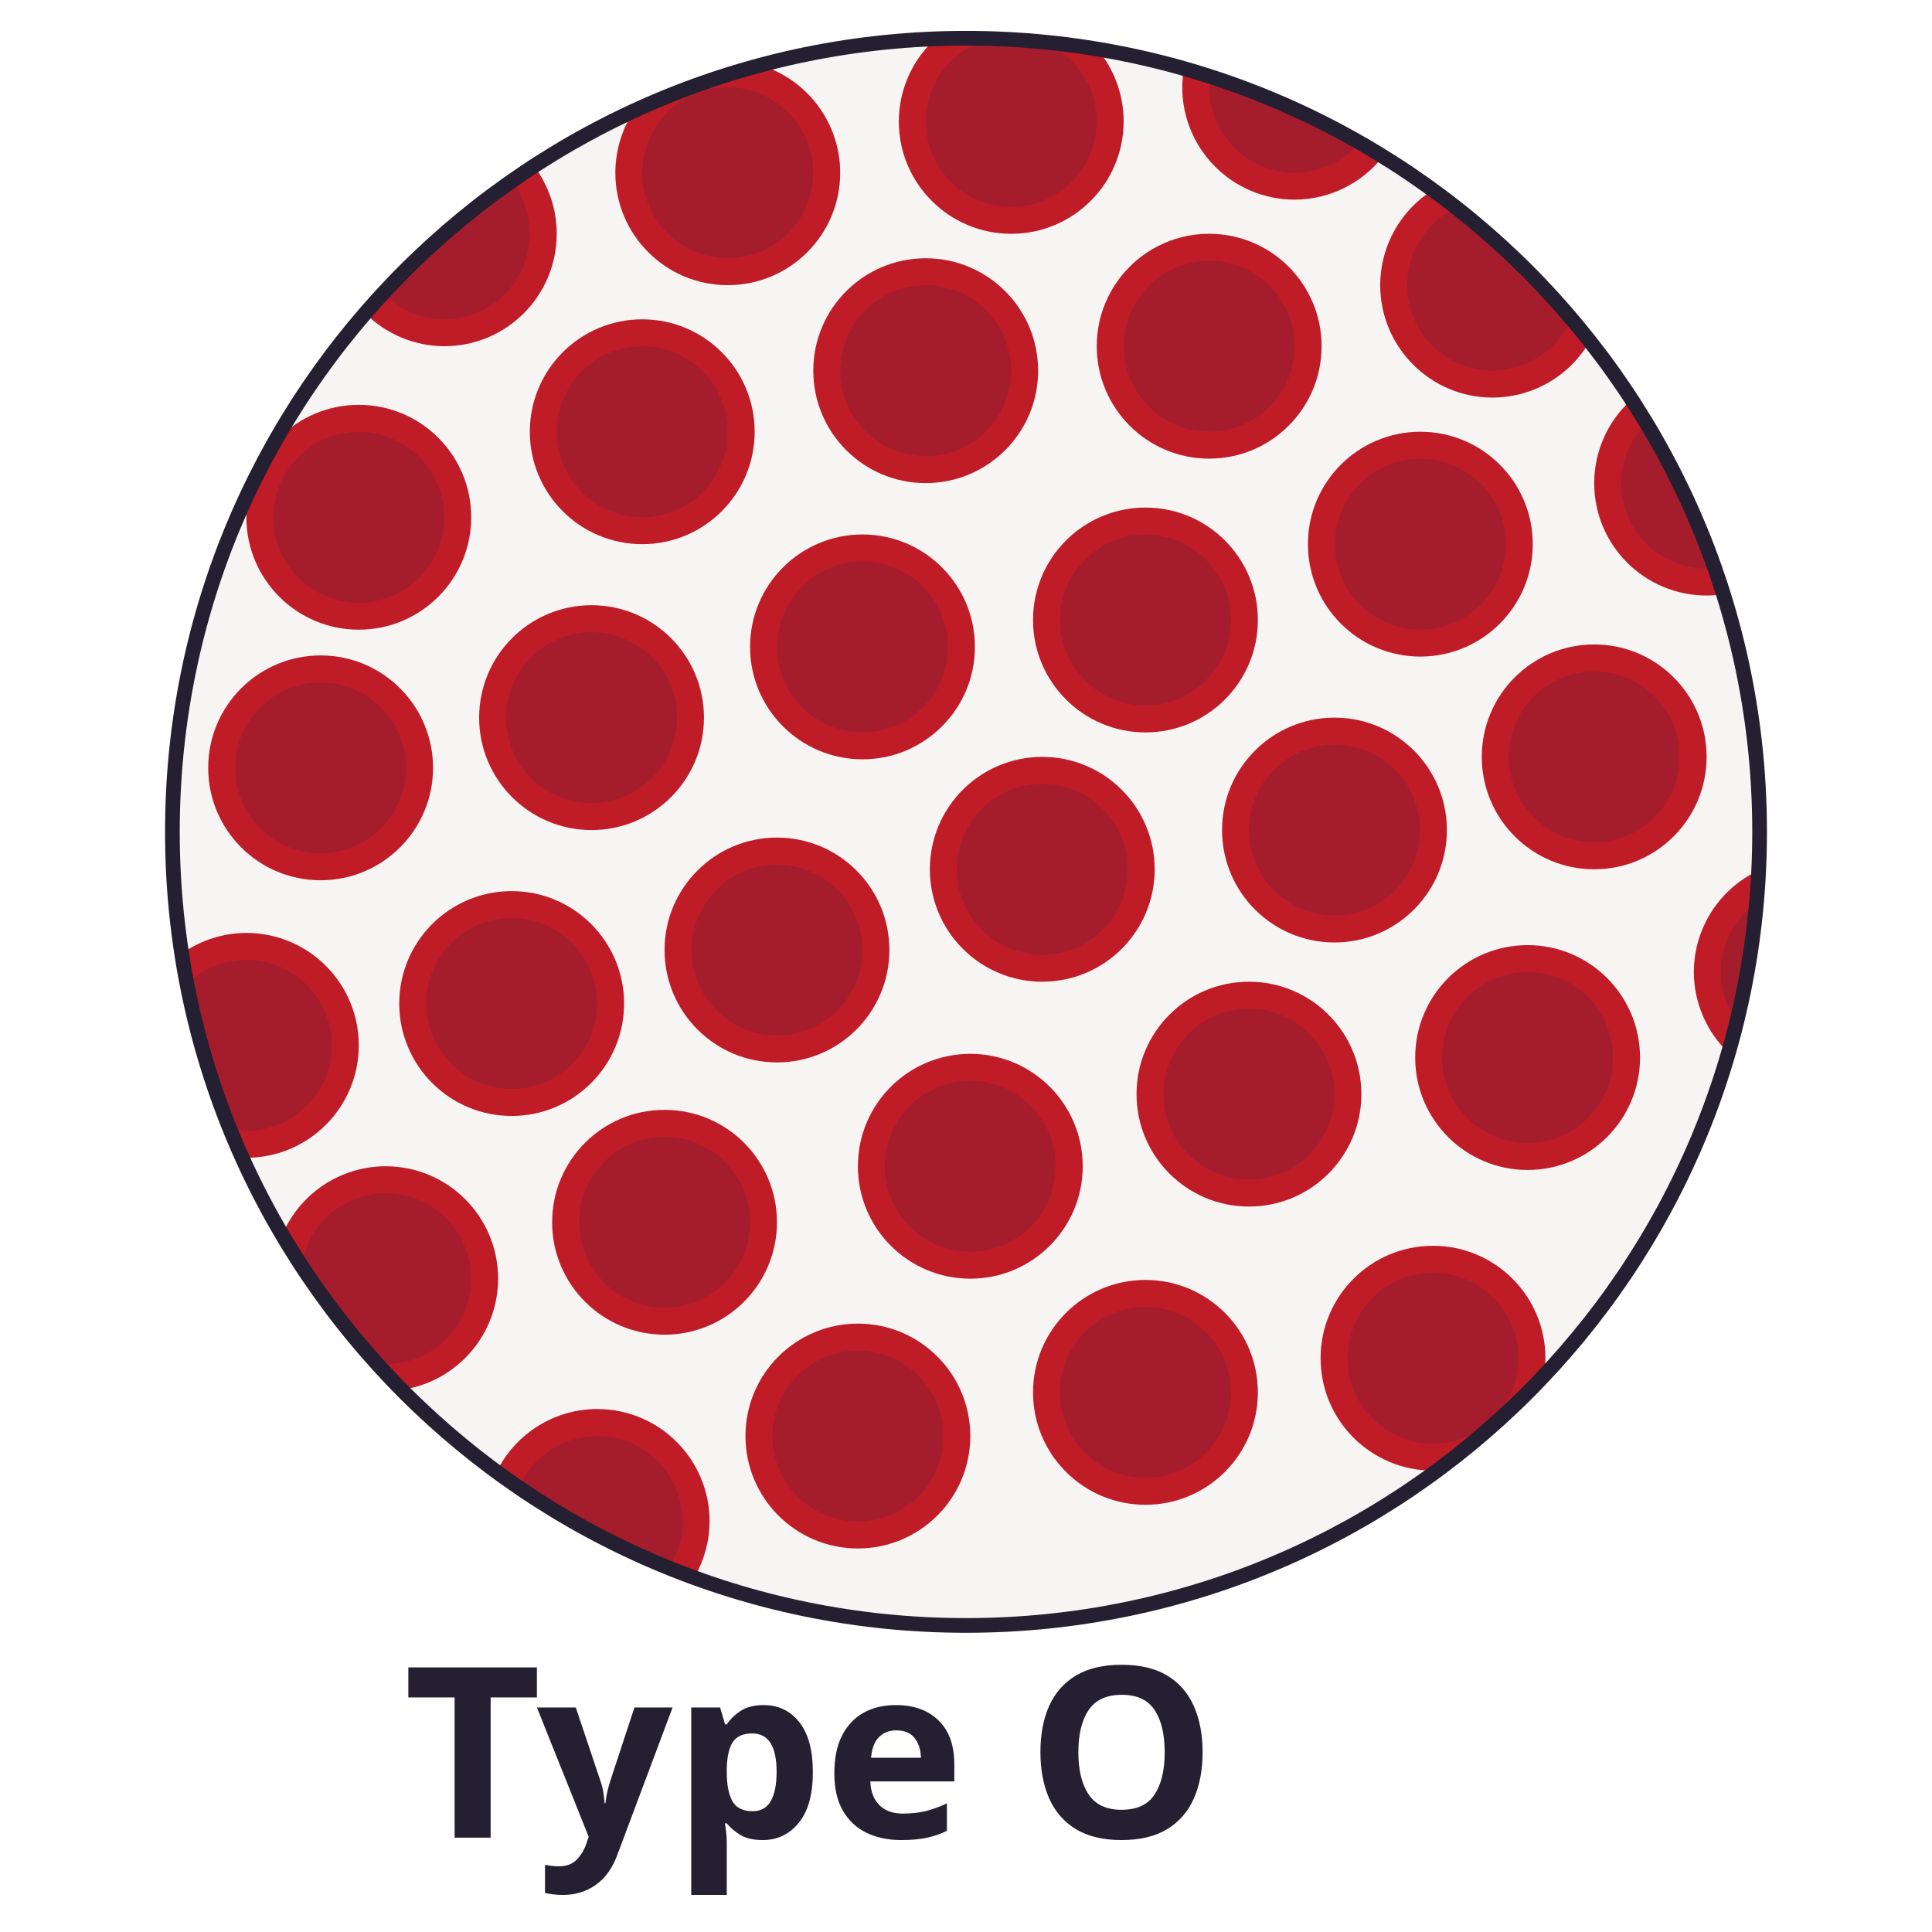
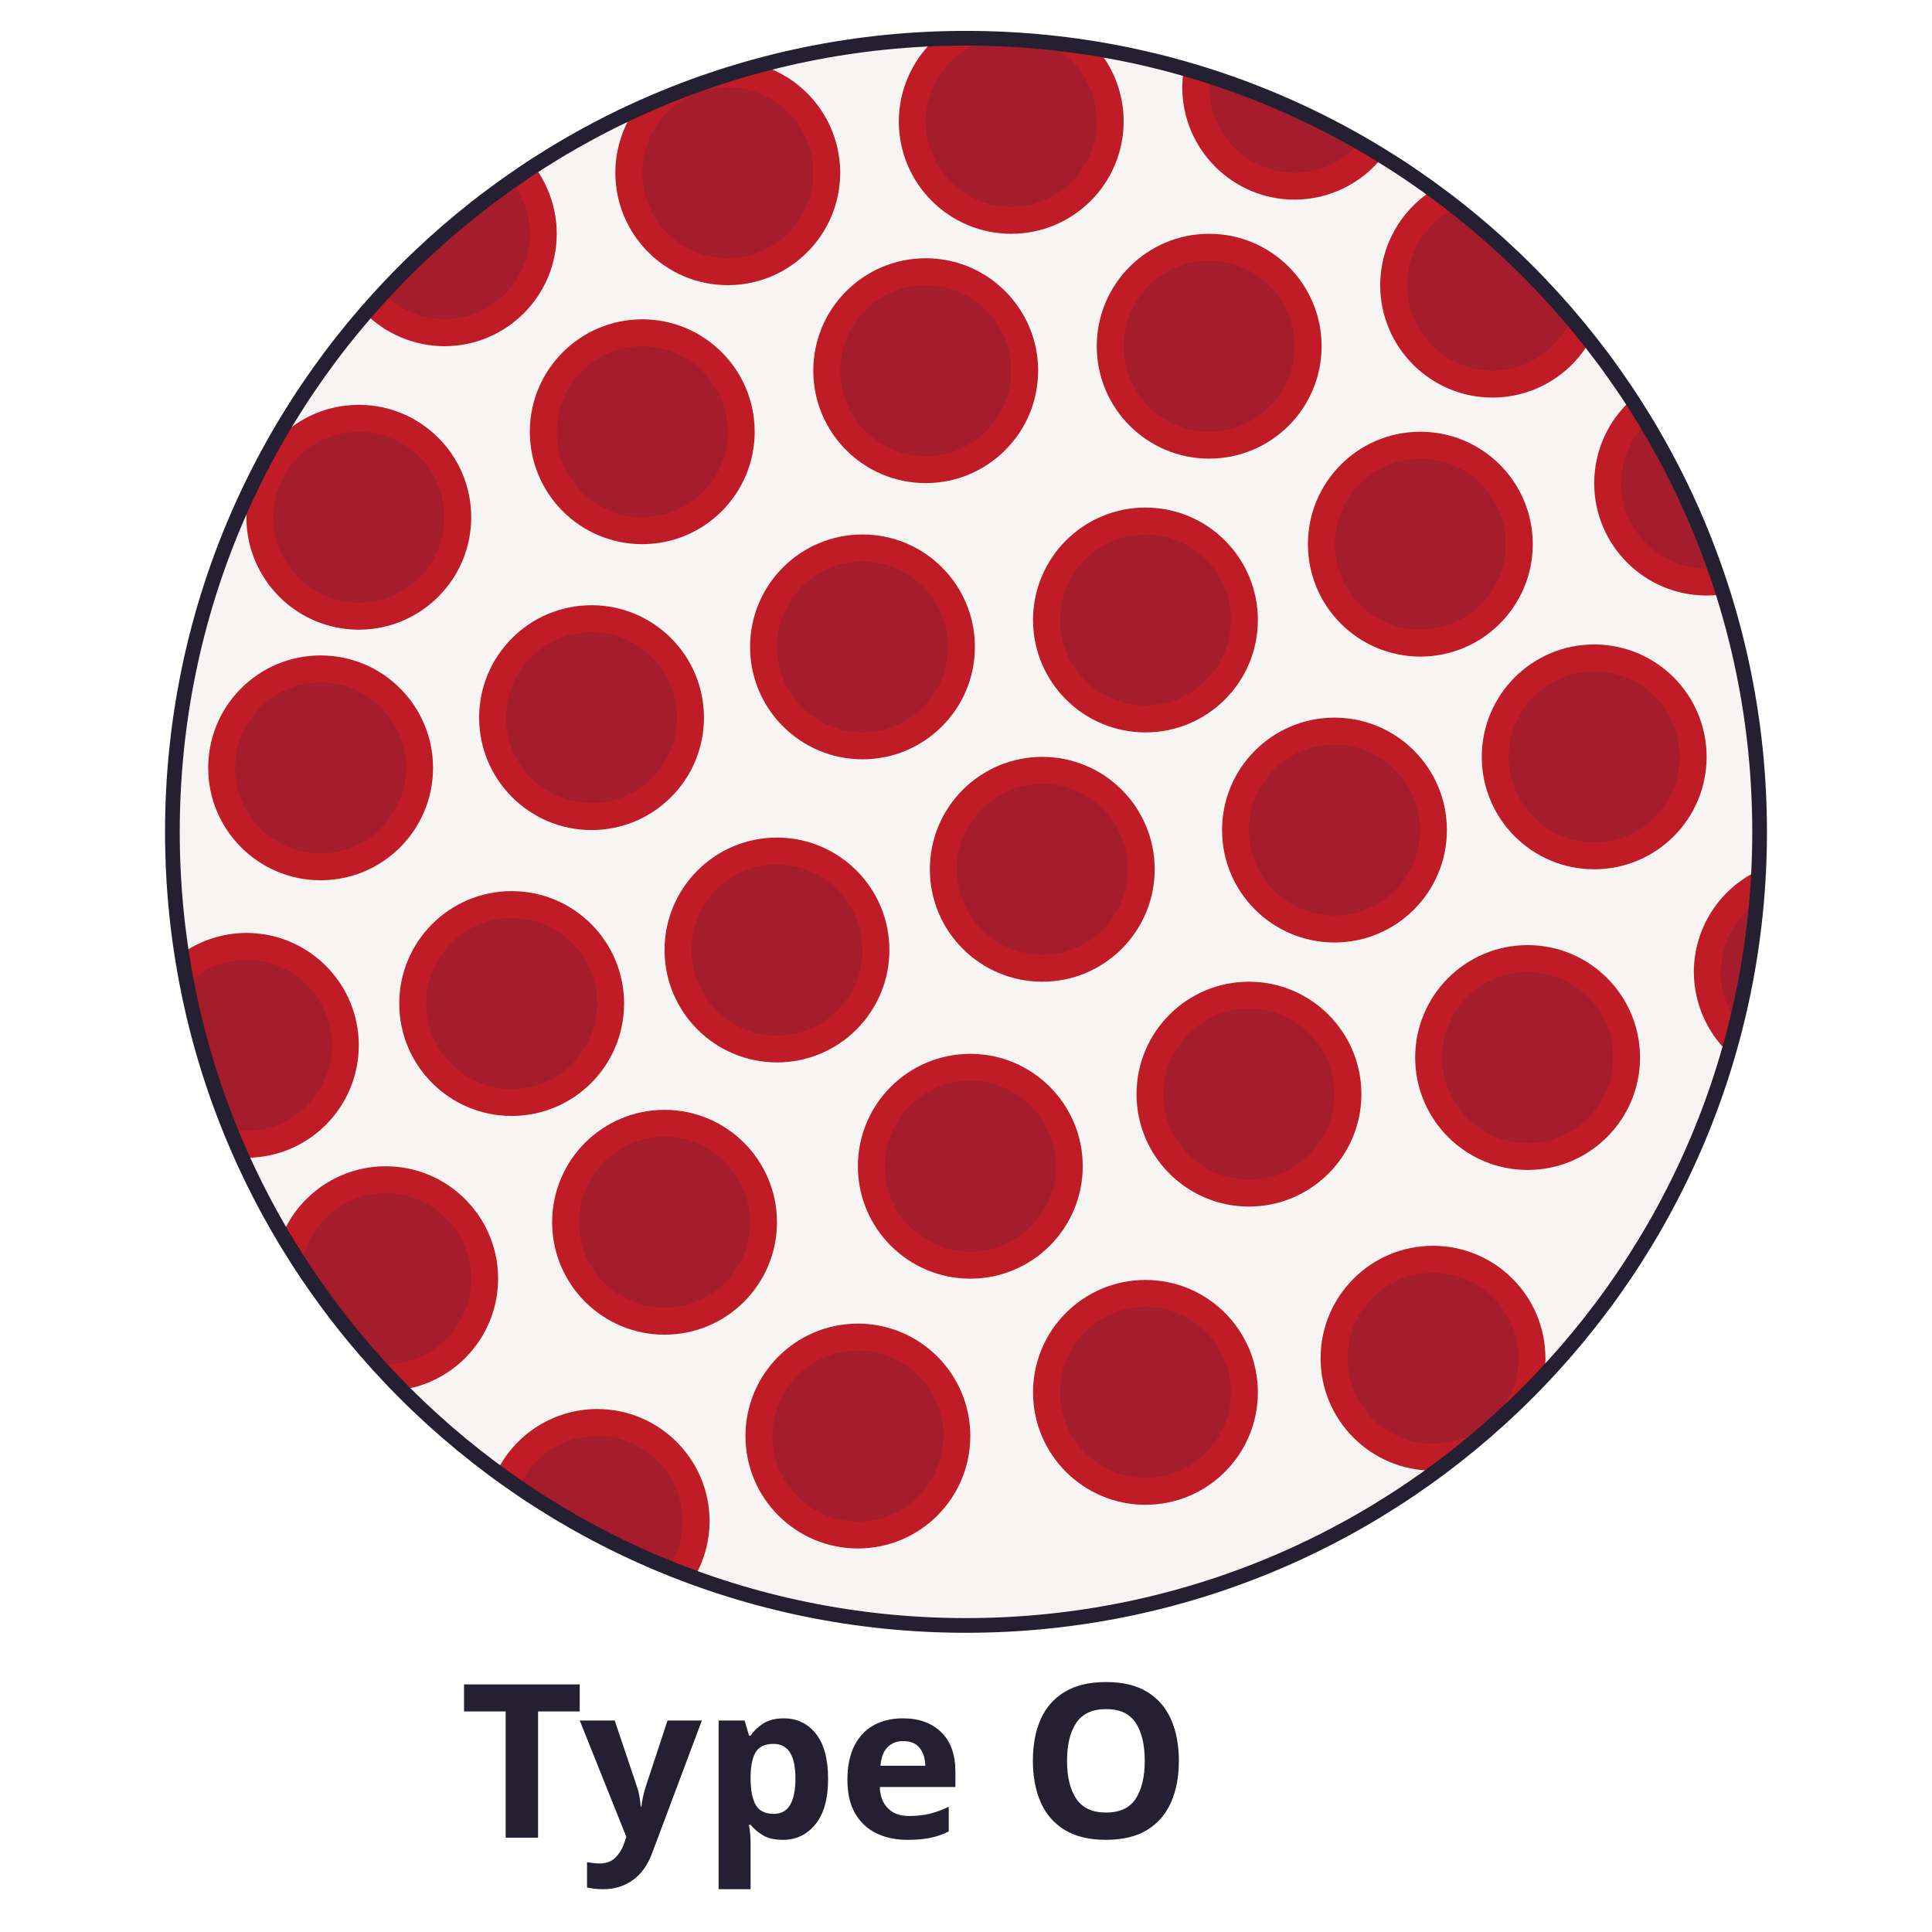
<svg xmlns="http://www.w3.org/2000/svg" width="1080" height="1080" viewBox="0 0 1080 1080" version="1.1" id="svg1">
  <defs id="defs1" />
  <g id="layer4" style="display:inline">
-     <text xml:space="preserve" style="font-weight:bold;font-size:133.333px;font-family:Cantarell;-inkscape-font-specification:'Cantarell Bold';text-align:center;text-anchor:middle;fill:#241f31;fill-opacity:1;stroke-width:20;stroke-linejoin:round" x="539.467" y="1027.277" id="text1">
-       <tspan id="tspan1" style="font-size:133.333px;fill:#241f31;fill-opacity:1;stroke-width:20" x="539.467" y="1027.277">Type O</tspan>
+     <text xml:space="preserve" style="font-weight:bold;font-size:120px;font-family:Cantarell;-inkscape-font-specification:'Cantarell Bold';text-align:center;text-anchor:middle;fill:#241f31;fill-opacity:1;stroke-width:20;stroke-linejoin:round" x="539.467" y="1027.277" id="text1">
+       <tspan id="tspan1" style="font-size:120px;fill:#241f31;fill-opacity:1;stroke-width:20" x="539.467" y="1027.277">Type O</tspan>
    </text>
  </g>
  <g id="layer3" transform="matrix(0.8794409,0,0,0.8794409,65.10193,-9.896982)" style="display:inline">
    <g id="g1" style="display:inline">
      <circle style="fill:#f6f5f4;fill-opacity:1;stroke:none;stroke-width:9.342;stroke-dasharray:none;stroke-opacity:1" id="circle1" cx="540" cy="540" r="504.447" />
    </g>
    <g id="layer2" style="display:inline">
      <g id="g2-6" transform="translate(198.3229,463.188)">
        <circle style="fill:#c01c28;fill-opacity:1;stroke:none;stroke-width:5" id="path2-1" cx="135.891" cy="-177.506" r="71.46" />
        <circle style="fill:#a51d2d;fill-opacity:1;stroke:none;stroke-width:4.412" id="path1-1" cx="135.891" cy="-177.506" r="54.359" />
      </g>
      <g id="g2-44" transform="translate(378.5014,424.3776)">
        <circle style="fill:#c01c28;fill-opacity:1;stroke:none;stroke-width:5" id="path2-4" cx="135.891" cy="-177.506" r="71.46" />
        <circle style="fill:#a51d2d;fill-opacity:1;stroke:none;stroke-width:4.412" id="path1-7" cx="135.891" cy="-177.506" r="54.359" />
      </g>
      <g id="g2-9" transform="translate(558.68,408.8285)">
        <circle style="fill:#c01c28;fill-opacity:1;stroke:none;stroke-width:5" id="path2-7" cx="135.891" cy="-177.506" r="71.46" />
        <circle style="fill:#a51d2d;fill-opacity:1;stroke:none;stroke-width:4.412" id="path1-5" cx="135.891" cy="-177.506" r="54.359" />
      </g>
      <g id="g2-8" transform="translate(18.14435,517.5474)">
        <circle style="fill:#c01c28;fill-opacity:1;stroke:none;stroke-width:5" id="path2-9" cx="135.891" cy="-177.506" r="71.46" />
        <circle style="fill:#a51d2d;fill-opacity:1;stroke:none;stroke-width:4.412" id="path1-77" cx="135.891" cy="-177.506" r="54.359" />
      </g>
      <g id="g2-0" transform="translate(166.0981,644.9176)">
        <circle style="fill:#c01c28;fill-opacity:1;stroke:none;stroke-width:5" id="path2-3" cx="135.891" cy="-177.506" r="71.46" />
        <circle style="fill:#a51d2d;fill-opacity:1;stroke:none;stroke-width:4.412" id="path1-09" cx="135.891" cy="-177.506" r="54.359" />
      </g>
      <g id="g2-05" transform="translate(338.3151,599.9462)">
        <circle style="fill:#c01c28;fill-opacity:1;stroke:none;stroke-width:5" id="path2-94" cx="135.891" cy="-177.506" r="71.46" />
        <circle style="fill:#a51d2d;fill-opacity:1;stroke:none;stroke-width:4.412" id="path1-6" cx="135.891" cy="-177.506" r="54.359" />
      </g>
      <g id="g2-47" transform="translate(518.1761,582.846)">
        <circle style="fill:#c01c28;fill-opacity:1;stroke:none;stroke-width:5" id="path2-75" cx="135.891" cy="-177.506" r="71.46" />
        <circle style="fill:#a51d2d;fill-opacity:1;stroke:none;stroke-width:4.412" id="path1-4" cx="135.891" cy="-177.506" r="54.359" />
      </g>
      <g id="g2-89" transform="translate(692.9091,534.6476)">
        <circle style="fill:#c01c28;fill-opacity:1;stroke:none;stroke-width:5" id="path2-36" cx="135.891" cy="-177.506" r="71.46" />
        <circle style="fill:#a51d2d;fill-opacity:1;stroke:none;stroke-width:4.412" id="path1-8" cx="135.891" cy="-177.506" r="54.359" />
      </g>
      <g id="g2-62" transform="translate(115.3202,826.6473)">
        <circle style="fill:#c01c28;fill-opacity:1;stroke:none;stroke-width:5" id="path2-5" cx="135.891" cy="-177.506" r="71.46" />
        <circle style="fill:#a51d2d;fill-opacity:1;stroke:none;stroke-width:4.412" id="path1-86" cx="135.891" cy="-177.506" r="54.359" />
      </g>
      <g id="g2-69" transform="translate(452.5911,741.3144)">
        <circle style="fill:#c01c28;fill-opacity:1;stroke:none;stroke-width:5" id="path2-87" cx="135.891" cy="-177.506" r="71.46" />
        <circle style="fill:#a51d2d;fill-opacity:1;stroke:none;stroke-width:4.412" id="path1-28" cx="135.891" cy="-177.506" r="54.359" />
      </g>
      <g id="g2-60" transform="translate(406.8476,930.0792)">
        <circle style="fill:#c01c28;fill-opacity:1;stroke:none;stroke-width:5" id="path2-27" cx="135.891" cy="-177.506" r="71.46" />
        <circle style="fill:#a51d2d;fill-opacity:1;stroke:none;stroke-width:4.412" id="path1-61" cx="135.891" cy="-177.506" r="54.359" />
      </g>
      <g id="g2-5" transform="translate(518.1761,1073.8)">
        <circle style="fill:#c01c28;fill-opacity:1;stroke:none;stroke-width:5" id="path2-99" cx="135.891" cy="-177.506" r="71.46" />
        <circle style="fill:#a51d2d;fill-opacity:1;stroke:none;stroke-width:4.412" id="path1-14" cx="135.891" cy="-177.506" r="54.359" />
      </g>
      <g id="g2-75" transform="translate(335.388,1101.563)">
        <circle style="fill:#c01c28;fill-opacity:1;stroke:none;stroke-width:5" id="path2-870" cx="135.891" cy="-177.506" r="71.46" />
        <circle style="fill:#a51d2d;fill-opacity:1;stroke:none;stroke-width:4.412" id="path1-48" cx="135.891" cy="-177.506" r="54.359" />
      </g>
      <g id="g2-52" transform="translate(638.3268,716.3773)">
        <circle style="fill:#c01c28;fill-opacity:1;stroke:none;stroke-width:5" id="path2-90" cx="135.891" cy="-177.506" r="71.46" />
        <circle style="fill:#a51d2d;fill-opacity:1;stroke:none;stroke-width:4.412" id="path1-283" cx="135.891" cy="-177.506" r="54.359" />
      </g>
      <g id="g2-09" transform="translate(803.4161,669.8547)">
        <circle style="fill:#c01c28;fill-opacity:1;stroke:none;stroke-width:5" id="path2-19" cx="135.891" cy="-177.506" r="71.46" />
        <circle style="fill:#a51d2d;fill-opacity:1;stroke:none;stroke-width:4.412" id="path1-62" cx="135.891" cy="-177.506" r="54.359" />
      </g>
      <g id="g2-35" transform="translate(583.9674,884.2337)">
        <circle style="fill:#c01c28;fill-opacity:1;stroke:none;stroke-width:5" id="path2-17" cx="135.891" cy="-177.506" r="71.46" />
        <circle style="fill:#a51d2d;fill-opacity:1;stroke:none;stroke-width:4.412" id="path1-43" cx="135.891" cy="-177.506" r="54.359" />
      </g>
      <g id="g2-892" transform="translate(761.0871,860.9724)">
        <circle style="fill:#c01c28;fill-opacity:1;stroke:none;stroke-width:5" id="path2-88" cx="135.891" cy="-177.506" r="71.46" />
        <circle style="fill:#a51d2d;fill-opacity:1;stroke:none;stroke-width:4.412" id="path1-868" cx="135.891" cy="-177.506" r="54.359" />
      </g>
      <g id="g2-7" transform="translate(-6.11885,676.8331)">
        <circle style="fill:#c01c28;fill-opacity:1;stroke:none;stroke-width:5" id="path2-2" cx="135.891" cy="-177.506" r="71.46" />
        <circle style="fill:#a51d2d;fill-opacity:1;stroke:none;stroke-width:4.412" id="path1-40" cx="135.891" cy="-177.506" r="54.359" />
      </g>
      <g id="g2-90" transform="translate(283.9556,792.6151)">
        <circle style="fill:#c01c28;fill-opacity:1;stroke:none;stroke-width:5" id="path2-81" cx="135.891" cy="-177.506" r="71.46" />
        <circle style="fill:#a51d2d;fill-opacity:1;stroke:none;stroke-width:4.412" id="path1-3" cx="135.891" cy="-177.506" r="54.359" />
      </g>
      <g id="g2-34" transform="translate(212.496,965.6768)">
        <circle style="fill:#c01c28;fill-opacity:1;stroke:none;stroke-width:5" id="path2-0" cx="135.891" cy="-177.506" r="71.46" />
        <circle style="fill:#a51d2d;fill-opacity:1;stroke:none;stroke-width:4.412" id="path1-39" cx="135.891" cy="-177.506" r="54.359" />
      </g>
      <g id="g5">
        <path id="path4" style="fill:#c01c28;fill-opacity:1;stroke:none;stroke-width:5" d="m 1021.217,389.004 a 504.447,504.447 0 0 0 -58.248,-123.676 71.46,71.46 0 0 0 -23.662,53.004 71.46,71.46 0 0 0 71.459,71.459 71.46,71.46 0 0 0 10.451,-0.787 z" />
        <path id="path5" style="fill:#a51d2d;fill-opacity:1;stroke:none;stroke-width:4.412" d="m 1015.713,372.336 a 504.447,504.447 0 0 0 -43.393,-92.238 54.359,54.359 0 0 0 -15.914,38.234 54.359,54.359 0 0 0 54.359,54.359 54.359,54.359 0 0 0 4.947,-0.355 z" />
      </g>
      <g id="g7">
        <path id="path7" style="display:inline;fill:#c01c28;fill-opacity:1;stroke:none;stroke-width:5" d="m 1024.424,680.234 a 504.447,504.447 0 0 0 18.23,-115.17 71.46,71.46 0 0 0 -40.016,64.043 71.46,71.46 0 0 0 21.785,51.127 z" />
        <path id="path6" style="display:inline;fill:#a51d2d;fill-opacity:1;stroke:none;stroke-width:4.412" d="m 1028.977,659.309 a 504.447,504.447 0 0 0 12.178,-73.27 54.359,54.359 0 0 0 -21.416,43.068 54.359,54.359 0 0 0 9.238,30.201 z" />
      </g>
      <g id="g9">
        <path id="path9" style="fill:#c01c28;fill-opacity:1;stroke:none;stroke-width:5" d="m 936.426,228.289 a 504.447,504.447 0 0 0 -99.783,-96.18 71.46,71.46 0 0 0 -33.354,60.402 71.46,71.46 0 0 0 71.461,71.461 71.46,71.46 0 0 0 61.676,-35.684 z" />
        <path id="path8" style="display:inline;fill:#a51d2d;fill-opacity:1;stroke:none;stroke-width:4.412" d="m 924.658,213.855 a 504.447,504.447 0 0 0 -73.145,-70.434 54.359,54.359 0 0 0 -31.125,49.09 54.359,54.359 0 0 0 54.361,54.359 54.359,54.359 0 0 0 49.908,-33.016 z" />
      </g>
      <g id="g10">
        <path id="path2-86" style="fill:#c01c28;fill-opacity:1;stroke:none;stroke-width:5" d="M 804.91,110.852 A 504.447,504.447 0 0 0 678.512,55.082 71.46,71.46 0 0 0 677.471,66.693 71.46,71.46 0 0 0 748.93,138.152 71.46,71.46 0 0 0 804.91,110.852 Z" />
        <path id="path1-0" style="fill:#a51d2d;fill-opacity:1;stroke:none;stroke-width:4.412" d="m 790.145,102.113 a 504.447,504.447 0 0 0 -95.104,-41.994 54.359,54.359 0 0 0 -0.471,6.574 54.359,54.359 0 0 0 54.359,54.359 54.359,54.359 0 0 0 41.215,-18.939 z" />
      </g>
      <g id="g11">
        <path id="path2-18" style="fill:#c01c28;fill-opacity:1;stroke:none;stroke-width:5" d="M 623.658,42.686 A 504.447,504.447 0 0 0 540,35.553 504.447,504.447 0 0 0 519.322,37.031 71.46,71.46 0 0 0 497.291,88.402 71.46,71.46 0 0 0 568.752,159.863 71.46,71.46 0 0 0 640.211,88.402 71.46,71.46 0 0 0 623.658,42.686 Z" />
        <path id="path1-9" style="fill:#a51d2d;fill-opacity:1;stroke:none;stroke-width:4.412" d="M 588.941,37.945 A 504.447,504.447 0 0 0 554.938,35.92 54.359,54.359 0 0 0 514.393,88.402 54.359,54.359 0 0 0 568.752,142.764 54.359,54.359 0 0 0 623.111,88.402 54.359,54.359 0 0 0 588.941,37.945 Z" />
      </g>
      <g id="g12">
        <path id="path11" style="fill:#c01c28;fill-opacity:1;stroke:none;stroke-width:5" d="m 410.83,53.17 a 504.447,504.447 0 0 0 -82.129,28.92 71.46,71.46 0 0 0 -11.588,38.963 71.46,71.46 0 0 0 71.459,71.459 71.46,71.46 0 0 0 71.461,-71.459 71.46,71.46 0 0 0 -49.203,-67.883 z" />
        <path id="path1-10" style="fill:#a51d2d;fill-opacity:1;stroke:none;stroke-width:4.412" d="m 388.572,66.693 a 54.359,54.359 0 0 0 -54.359,54.359 54.359,54.359 0 0 0 54.359,54.359 54.359,54.359 0 0 0 54.359,-54.359 54.359,54.359 0 0 0 -54.359,-54.359 z" />
      </g>
      <g id="g13">
        <path id="path13" style="fill:#c01c28;fill-opacity:1;stroke:none;stroke-width:5" d="m 265.52,116.947 a 504.447,504.447 0 0 0 -107.346,93.498 71.46,71.46 0 0 0 50.221,20.877 71.46,71.46 0 0 0 71.459,-71.459 71.46,71.46 0 0 0 -14.334,-42.916 z" />
        <path id="path12" style="fill:#a51d2d;fill-opacity:1;stroke:none;stroke-width:4.412" d="m 251.832,127.193 a 504.447,504.447 0 0 0 -81.695,71.092 54.359,54.359 0 0 0 38.258,15.938 54.359,54.359 0 0 0 54.359,-54.359 54.359,54.359 0 0 0 -10.922,-32.67 z" />
      </g>
      <g id="g15">
        <path id="path15" style="fill:#c01c28;fill-opacity:1;stroke:none;stroke-width:5" d="m 41.855,617.158 a 504.447,504.447 0 0 0 38.33,129.844 71.46,71.46 0 0 0 2.389,0.17 71.46,71.46 0 0 0 71.461,-71.459 71.46,71.46 0 0 0 -71.461,-71.459 71.46,71.46 0 0 0 -40.719,12.904 z" />
        <path id="path14" style="fill:#a51d2d;fill-opacity:1;stroke:none;stroke-width:4.412" d="m 45.893,635.715 a 504.447,504.447 0 0 0 27.67,93.527 54.359,54.359 0 0 0 9.012,0.83 54.359,54.359 0 0 0 54.361,-54.359 54.359,54.359 0 0 0 -54.361,-54.359 54.359,54.359 0 0 0 -36.682,14.361 z" />
      </g>
      <g id="g17">
        <path id="path17" style="fill:#c01c28;fill-opacity:1;stroke:none;stroke-width:5" d="m 105.916,794.93 a 504.447,504.447 0 0 0 76.936,99.5 71.46,71.46 0 0 0 59.742,-70.396 71.46,71.46 0 0 0 -71.459,-71.459 71.46,71.46 0 0 0 -65.219,42.355 z" />
        <path id="path16" style="fill:#a51d2d;fill-opacity:1;stroke:none;stroke-width:4.412" d="m 117.549,815.283 a 504.447,504.447 0 0 0 48.934,62.777 54.359,54.359 0 0 0 4.652,0.332 54.359,54.359 0 0 0 54.359,-54.359 54.359,54.359 0 0 0 -54.359,-54.359 54.359,54.359 0 0 0 -53.586,45.609 z" />
      </g>
      <g id="g19">
        <path id="path19" style="fill:#c01c28;fill-opacity:1;stroke:none;stroke-width:5" d="m 242.225,945.615 a 504.447,504.447 0 0 0 125.711,67.23 71.46,71.46 0 0 0 9.094,-34.514 71.46,71.46 0 0 0 -71.459,-71.459 71.46,71.46 0 0 0 -63.346,38.742 z" />
        <path id="path18" style="fill:#a51d2d;fill-opacity:1;stroke:none;stroke-width:4.412" d="m 256.045,955.961 a 504.447,504.447 0 0 0 95.746,50.861 54.359,54.359 0 0 0 8.139,-28.49 54.359,54.359 0 0 0 -54.359,-54.359 54.359,54.359 0 0 0 -49.525,31.988 z" />
      </g>
      <g id="g20">
        <path id="path20" style="fill:#c01c28;fill-opacity:1;stroke:none;stroke-width:5" d="m 837.24,946.016 a 504.447,504.447 0 0 0 70.406,-62.084 71.46,71.46 0 0 0 0.668,-9.348 71.46,71.46 0 0 0 -71.459,-71.459 71.46,71.46 0 0 0 -71.461,71.459 71.46,71.46 0 0 0 71.461,71.459 71.46,71.46 0 0 0 0.385,-0.027 z" />
        <circle style="fill:#a51d2d;fill-opacity:1;stroke:none;stroke-width:4.412" id="path1-64" cx="836.855" cy="874.584" r="54.359" />
      </g>
    </g>
    <g id="layer1" style="display:inline">
      <circle style="fill:none;fill-opacity:1;stroke:#241f31;stroke-width:9.342;stroke-dasharray:none;stroke-opacity:1" id="path3" cx="540" cy="540" r="504.447" />
    </g>
  </g>
</svg>
